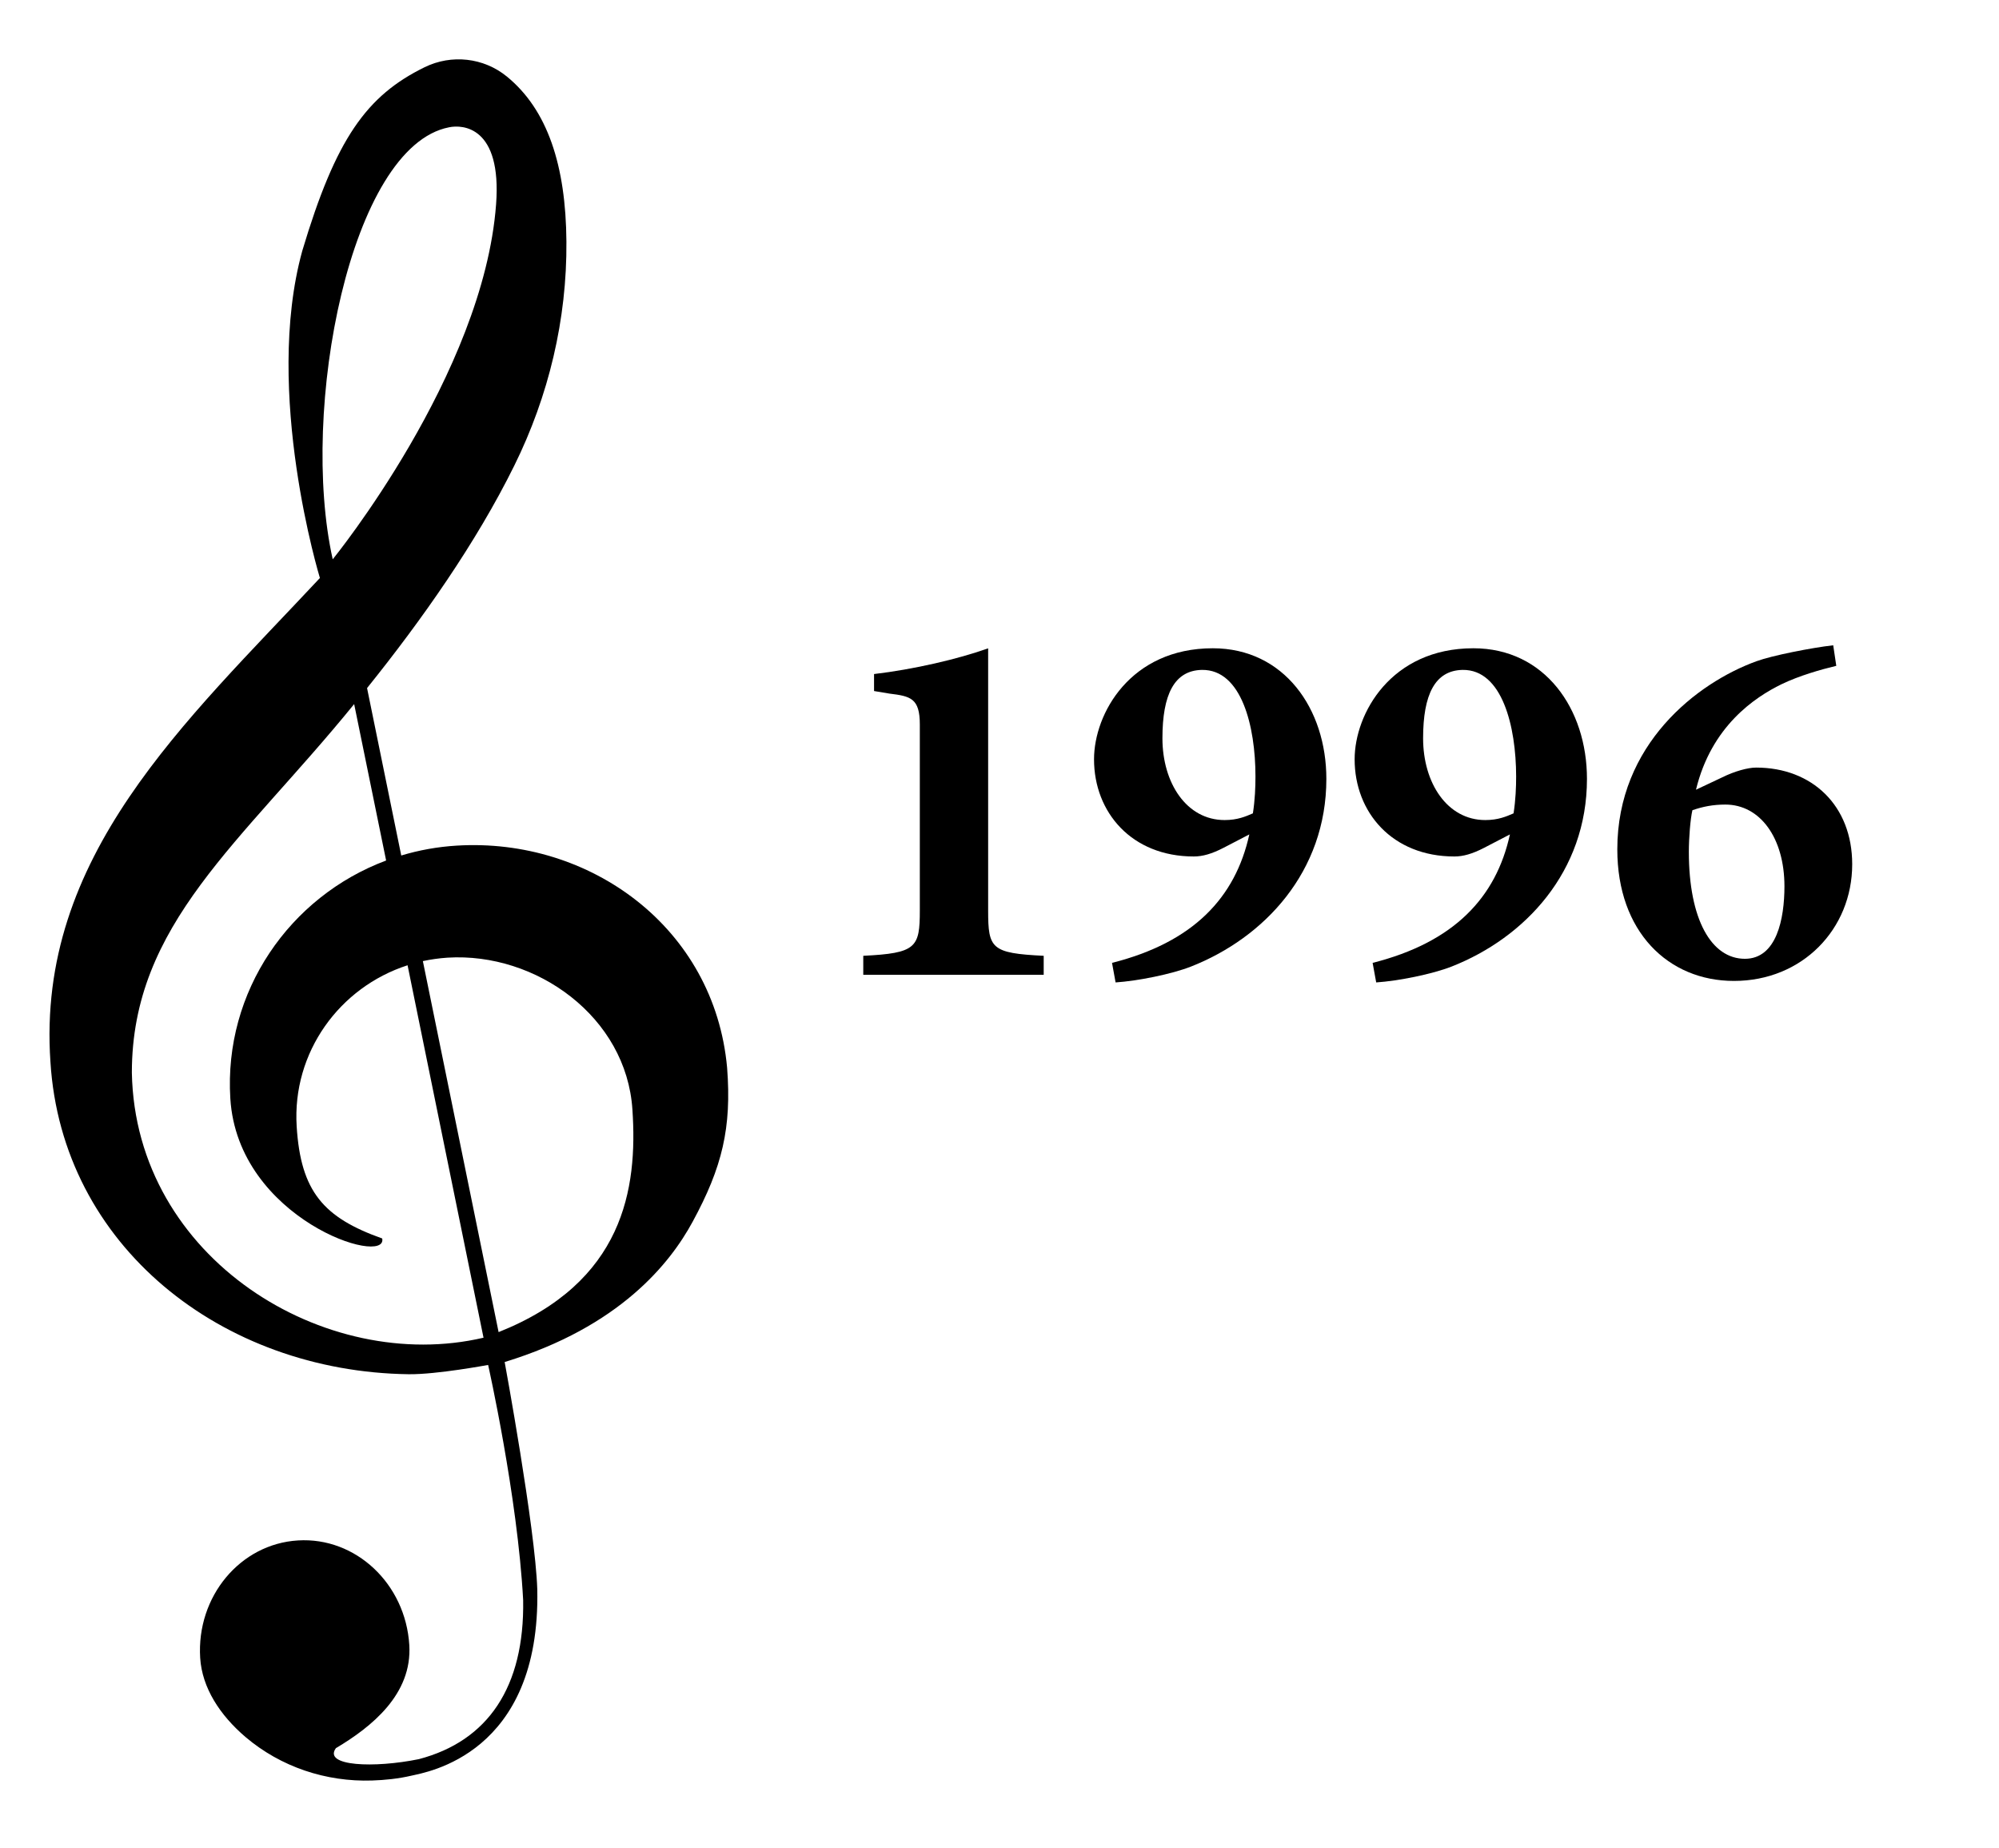
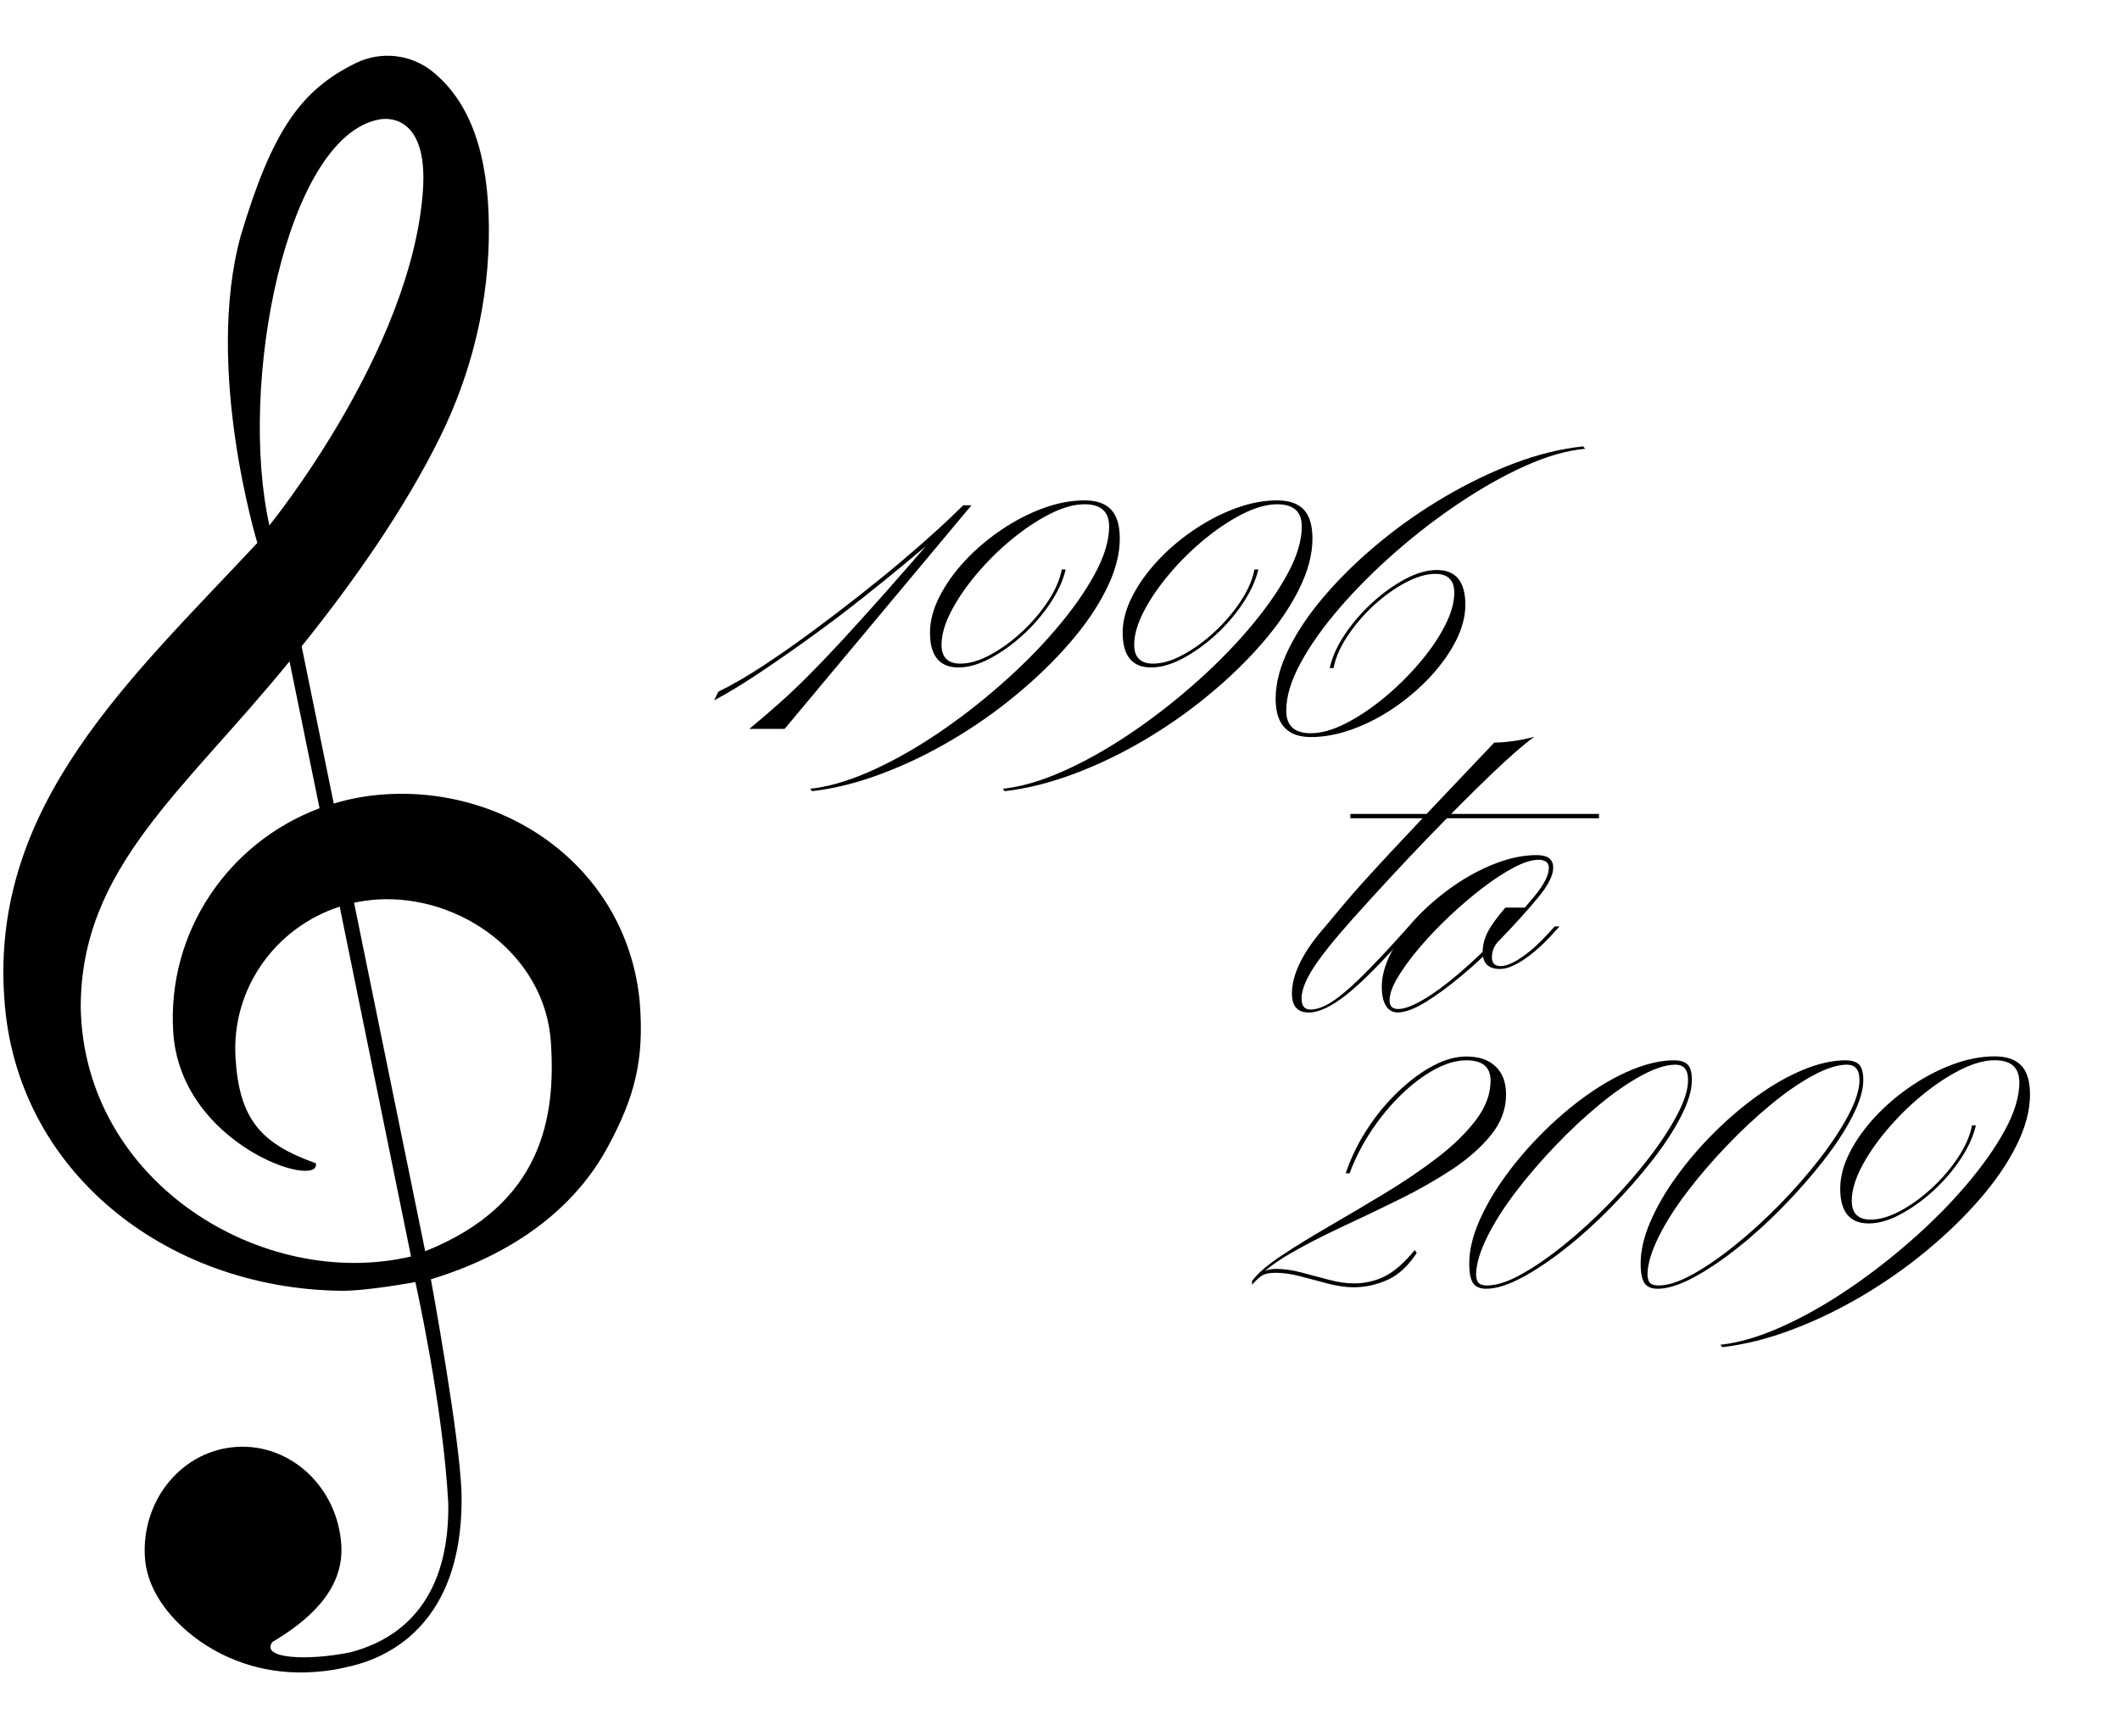
- <svg xmlns="http://www.w3.org/2000/svg" version="1.1" id="Layer_1" x="0px" y="0px" viewBox="0 0 2799.8 2588" style="enable-background:new 0 0 2799.8 2588;" xml:space="preserve">
+ <svg xmlns="http://www.w3.org/2000/svg" version="1.1" id="Layer_1" x="0px" y="0px" viewBox="0 0 3161.3 2588" style="enable-background:new 0 0 3161.3 2588;" xml:space="preserve">
  <style type="text/css">
	.st0{fill-rule:evenodd;clip-rule:evenodd;}
</style>
  <g transform="rotate(-20.588 523.45 1310.9)">
-     <path class="st0" d="M-59.6,2171.8c-12.3,40.2-2.3,85,20.5,126.2c31.4,56.5,83.4,98.6,144.6,119.3c16.8,5.7,35.4,10.6,53.9,13   c20.5,2.6,179.9,36.4,256.8-182.5c27.5-81,69.1-313.8,69.1-313.8c0-0.1,0.1-0.1,0.1-0.1c168.3,10.6,265.7-48.2,315.2-91.1   c66.2-57.3,97.8-104.3,121.3-185.1c52.5-190.2-66.6-369.7-245.3-424.5c-25.7-7.9-51.6-12.6-77.3-14.3c-0.1,0-0.1-0.1-0.1-0.1   l37.6-236.2c0,0,0-0.1,0.1-0.1c105-62.1,214.7-136.8,302.4-219c79.5-74.4,141.3-165.9,178.8-268.2c36.7-99.9,40.2-182.1,3.1-245.8   c-21.1-36.2-61.4-56.6-103.1-52.6c-90.2,8.7-151.7,49.9-250.9,180.5c-121,166.3-138,437.6-138,437.6l0,0   c-248.1,122.9-509,225.4-591.6,501.6l0,0c-75.8,246.9,72.1,490.7,315.8,586c36.9,14.4,108.8,26.9,108.8,27l0,0   c0,0-25.9,186.2-69.9,325.6c-41,114.9-115.8,167.3-215,157.1l0,0c-62.9-10-129.5-37.9-103.4-55.3c0,0,0,0,0.1,0   c57-10.2,126.6-32.9,146.9-99c25.3-82.3-17.1-168.3-94.5-192C48.9,2042.1-34.4,2089.6-59.6,2171.8L-59.6,2171.8z M612,997.2   l-35.1,220.7l-0.1,0.1c-144.3-0.2-277.4,91.8-321.4,235.3c-49.8,162.3,123.5,298.3,130.2,258.4v-0.1   c-66.6-56.2-83.8-101.6-56.9-189.2c30.4-99.1,124.5-161.2,224.6-156.5c0,0.1,0.1,0.1,0.1,0.1l-83.8,525.5l-0.1,0.1   c-225-29.3-417.7-274.5-330.5-520.6l0,0C212.2,1175.9,395.4,1123.7,612,997.2L612,997.2L612,997.2z M492.1,1891.7l83.4-523.6   l0.1-0.1c11.3,1.7,22.6,4.2,33.9,7.6c119.1,36.5,205.5,165.9,167.6,290.4C745.1,1772.5,680.6,1888,492.1,1891.7L492.1,1891.7z    M655.2,796.8L655.2,796.8c30-212.9,226.4-532.4,365.2-509.1c19.2,2.9,69.9,24.8,23.8,124.2C943.9,628.5,655.2,796.8,655.2,796.8z" />
+     <path class="st0" d="M-119.8,2149.2c-12.3,40.2-2.3,85,20.5,126.2c31.4,56.5,83.4,98.6,144.6,119.3c16.8,5.7,35.4,10.6,53.9,13   c20.5,2.6,179.9,36.4,256.8-182.5c27.5-81,69.1-313.8,69.1-313.8c0-0.1,0.1-0.1,0.1-0.1c168.3,10.6,265.7-48.2,315.2-91.1   c66.2-57.3,97.8-104.3,121.3-185.1c52.5-190.2-66.6-369.7-245.3-424.5c-25.7-7.9-51.6-12.6-77.3-14.3c-0.1,0-0.1-0.1-0.1-0.1   L576.6,960c0,0,0-0.1,0.1-0.1c105-62.1,214.7-136.8,302.4-219c79.5-74.4,141.3-165.9,178.8-268.2c36.7-99.9,40.2-182.1,3.1-245.8   c-21.1-36.2-61.4-56.6-103.1-52.6C867.7,183,806.2,224.2,707,354.8C586,521.1,569,792.4,569,792.4l0,0   C320.9,915.3,60,1017.8-22.6,1294l0,0c-75.8,246.9,72.1,490.7,315.8,586c36.9,14.4,108.8,26.9,108.8,27l0,0   c0,0-25.9,186.2-69.9,325.6c-41,114.9-115.8,167.3-215,157.1l0,0c-62.9-10-129.5-37.9-103.4-55.3c0,0,0,0,0.1,0   c57-10.2,126.6-32.9,146.9-99c25.3-82.3-17.1-168.3-94.5-192C-11.3,2019.5-94.6,2067-119.8,2149.2L-119.8,2149.2z M551.8,974.6   l-35.1,220.7l-0.1,0.1c-144.3-0.2-277.4,91.8-321.4,235.3C145.4,1593,318.7,1729,325.4,1689.1v-0.1   c-66.6-56.2-83.8-101.6-56.9-189.2c30.4-99.1,124.5-161.2,224.6-156.5c0,0.1,0.1,0.1,0.1,0.1l-83.8,525.5l-0.1,0.1   c-225-29.3-417.7-274.5-330.5-520.6l0,0C152,1153.3,335.2,1101.1,551.8,974.6L551.8,974.6L551.8,974.6z M431.9,1869.1l83.4-523.6   l0.1-0.1c11.3,1.7,22.6,4.2,33.9,7.6c119.1,36.5,205.5,165.9,167.6,290.4C684.9,1749.9,620.4,1865.4,431.9,1869.1L431.9,1869.1z    M595,774.2L595,774.2c30-212.9,226.4-532.4,365.2-509.1c19.2,2.9,69.9,24.8,23.8,124.2C883.7,605.9,595,774.2,595,774.2z" />
  </g>
  <g>
-     <path d="M1209.1,1365.2v-26.6c74.2-3.6,79.2-11.5,79.2-63.4v-260.6c0-36.7-13-39.6-42.5-43.2l-21.6-3.6V944   c55.4-6.5,117.4-20.9,159.8-36v367.2c0,53.3,4.3,59.8,77.8,63.4v26.6H1209.1L1209.1,1365.2z" />
-     <path d="M1749.8,1168.6l-36,18.7c-16.6,8.6-29.5,12.2-41.8,12.2c-87.1,0-139.7-61.9-139.7-136.1c0-64.1,51.1-155.5,166.3-155.5   c100.1,0,159.1,85,159.1,182.9c0,130.3-87.1,222.5-189.4,262.8c-27.4,10.8-74.9,20.2-105.8,22.3l-5-27.4   C1671.3,1319.8,1730.3,1257.2,1749.8,1168.6z M1683.5,938.2c-38.9,0.7-55.4,34.6-55.4,95.8c0,62.6,33.8,114.5,87.1,114.5   c18,0,29.5-5,39.6-9.4c2.9-18.7,3.6-36.7,3.6-51.8C1758.4,1017.4,1739,937.5,1683.5,938.2z" />
-     <path d="M2114.8,1168.6l-36,18.7c-16.6,8.6-29.5,12.2-41.8,12.2c-87.1,0-139.7-61.9-139.7-136.1c0-64.1,51.1-155.5,166.3-155.5   c100.1,0,159.1,85,159.1,182.9c0,130.3-87.1,222.5-189.4,262.8c-27.4,10.8-74.9,20.2-105.8,22.3l-5-27.4   C2036.3,1319.8,2095.4,1257.2,2114.8,1168.6z M2048.6,938.2c-38.9,0.7-55.4,34.6-55.4,95.8c0,62.6,33.8,114.5,87.1,114.5   c18,0,29.5-5,39.6-9.4c2.9-18.7,3.6-36.7,3.6-51.8C2123.4,1017.4,2104,937.5,2048.6,938.2z" />
-     <path d="M2412.1,1088.7c17.3-8.6,36-13.7,47.5-13.7c78.5,0,134.6,53.3,134.6,135.4c0,90.7-69.8,163.4-165.6,163.4   c-92.2,0-163.4-69.1-163.4-184.3c0-146.9,111.6-233.3,195.1-263.5c21.6-7.9,76.3-18.7,107.3-22.3l4.3,28.8   c-20.9,5-51.8,13.7-77,25.9c-36.7,18-97.9,58.3-119.5,147.6L2412.1,1088.7z M2416.5,1126.8c-17.3,0-31.7,2.9-46.1,7.9   c-2.9,12.2-5,38.9-5,58.3c0,95,31.7,149.8,78.5,149.8c44.6,0,55.4-56.2,55.4-101.5C2499.3,1173.7,2465.4,1126.8,2416.5,1126.8z" />
+     <path d="M1064.8,1044.3l6.5-13c19.7-9.6,41.3-22.1,64.8-37.4c23.5-15.4,47.6-32.2,72.4-50.4c24.7-18.2,48.8-36.6,72.4-55.1   c23.5-18.5,44.9-35.9,64.1-52.2c19.2-16.3,35.2-30.2,47.9-41.8c12.7-11.5,20.8-19,24.1-22.3l5.8,3.6c-2.9,3.8-10.9,11.5-24.1,23   c-13.2,11.5-29.8,25.6-49.7,42.1c-19.9,16.6-41.9,34.3-65.9,53.3c-24,19-49,37.8-74.9,56.5c-25.9,18.7-51.1,36.2-75.6,52.6   C1108,1019.6,1085.5,1033.3,1064.8,1044.3z M1436.4,753.4h12.2L1170,1086.8h-52.6c16.8-13.9,32-27,45.7-39.2   c13.7-12.2,27.6-25.4,41.8-39.6c14.2-14.2,30.6-31.3,49.3-51.5c18.7-20.2,41.2-45,67.3-74.5c26.2-29.5,58-66.1,95.4-109.8   L1436.4,753.4z" />
+     <path d="M1211,1179.7l-2.9-3.6c26.9-2.9,56.4-11.4,88.6-25.6c32.2-14.2,64.9-32.4,98.3-54.7c33.4-22.3,65.5-47,96.5-74.2   c31-27.1,58.6-54.8,82.8-83.2c24.2-28.3,43.6-55.7,58-82.1c14.4-26.4,21.6-50.2,21.6-71.3c0-22.1-12.2-33.1-36.7-33.1   c-15.4,0-32.5,4.8-51.5,14.4c-19,9.6-37.9,22.2-56.9,37.8c-19,15.6-36.4,32.8-52.2,51.5s-28.6,37.3-38.2,55.8   c-9.6,18.5-14.4,35.2-14.4,50c0,18.7,9.4,28.1,28.1,28.1c13.4,0,28.2-4.3,44.3-13c16.1-8.6,31.7-19.9,46.8-33.8   c15.1-13.9,28.2-29.2,39.2-45.7c11-16.6,18-32.5,20.9-47.9h5.8c-3.8,16.3-11.5,33.1-23,50.4c-11.5,17.3-25.2,33.1-41,47.5   c-15.8,14.4-32.2,26-49,34.9c-16.8,8.9-32.4,13.3-46.8,13.3c-28.3,0-42.5-17.3-42.5-51.8c0-17.3,4.7-35.2,14-53.6   c9.4-18.5,22-36.2,37.8-53.3c15.8-17,33.8-32.4,54-46.1c20.2-13.7,40.9-24.5,62.3-32.4c21.4-7.9,42.1-11.9,62.3-11.9   c17.8,0,31,4.6,39.6,13.7c8.6,9.1,13,23.5,13,43.2c0,23.5-6.6,48.6-19.8,75.2c-13.2,26.6-31.4,53.4-54.7,80.3   c-23.3,26.9-50,52.8-80.3,77.8c-30.2,25-62.5,47.5-96.8,67.7c-34.3,20.2-69.1,36.8-104.4,50   C1278.3,1167.3,1244.1,1175.8,1211,1179.7z" />
+     <path d="M1498.3,1179.7l-2.9-3.6c26.9-2.9,56.4-11.4,88.6-25.6c32.2-14.2,64.9-32.4,98.3-54.7c33.4-22.3,65.5-47,96.5-74.2   c31-27.1,58.6-54.8,82.8-83.2c24.2-28.3,43.6-55.7,58-82.1c14.4-26.4,21.6-50.2,21.6-71.3c0-22.1-12.2-33.1-36.7-33.1   c-15.4,0-32.5,4.8-51.5,14.4c-19,9.6-37.9,22.2-56.9,37.8c-19,15.6-36.4,32.8-52.2,51.5s-28.6,37.3-38.2,55.8   c-9.6,18.5-14.4,35.2-14.4,50c0,18.7,9.4,28.1,28.1,28.1c13.4,0,28.2-4.3,44.3-13c16.1-8.6,31.7-19.9,46.8-33.8   c15.1-13.9,28.2-29.2,39.2-45.7c11-16.6,18-32.5,20.9-47.9h5.8c-3.8,16.3-11.5,33.1-23,50.4c-11.5,17.3-25.2,33.1-41,47.5   c-15.8,14.4-32.2,26-49,34.9c-16.8,8.9-32.4,13.3-46.8,13.3c-28.3,0-42.5-17.3-42.5-51.8c0-17.3,4.7-35.2,14-53.6   c9.4-18.5,22-36.2,37.8-53.3c15.8-17,33.8-32.4,54-46.1c20.2-13.7,40.9-24.5,62.3-32.4c21.4-7.9,42.1-11.9,62.3-11.9   c17.8,0,31,4.6,39.6,13.7c8.6,9.1,13,23.5,13,43.2c0,23.5-6.6,48.6-19.8,75.2c-13.2,26.6-31.4,53.4-54.7,80.3   c-23.3,26.9-50,52.8-80.3,77.8c-30.2,25-62.5,47.5-96.8,67.7c-34.3,20.2-69.1,36.8-104.4,50   C1565.6,1167.3,1531.4,1175.8,1498.3,1179.7z" />
+     <path d="M2360.8,665.6l2.9,3.6c-26.9,2.4-56.4,10.8-88.6,25.2c-32.2,14.4-64.9,32.8-98.3,55.1c-33.4,22.3-65.4,46.9-96.1,73.8   c-30.7,26.9-58.3,54.5-82.8,82.8c-24.5,28.3-43.9,55.7-58.3,82.1c-14.4,26.4-21.6,50.2-21.6,71.3c0,22.6,12.2,33.8,36.7,33.8   c15.4,0,32.5-4.8,51.5-14.4c19-9.6,37.9-22.2,56.9-37.8c19-15.6,36.5-32.8,52.6-51.5c16.1-18.7,28.9-37.3,38.5-55.8   c9.6-18.5,14.4-35.2,14.4-50c0-18.7-9.4-28.1-28.1-28.1c-13.4,0-28.3,4.3-44.6,13c-16.3,8.6-32,19.9-47.2,33.8   c-15.1,13.9-28.2,29.2-39.2,45.7c-11,16.6-18,32.5-20.9,47.9h-5.8c3.8-16.8,11.5-33.7,23-50.8c11.5-17,25.2-32.8,41-47.2   c15.8-14.4,32.2-26,49-34.9c16.8-8.9,32.4-13.3,46.8-13.3c28.3,0,42.5,17.3,42.5,51.8c0,17.3-4.7,35.2-14,53.6   c-9.4,18.5-22,36.2-37.8,53.3c-15.8,17-33.7,32.4-53.6,46.1c-19.9,13.7-40.7,24.5-62.3,32.4c-21.6,7.9-42.5,11.9-62.6,11.9   c-35,0-52.6-19-52.6-56.9c0-23.5,6.6-48.6,19.8-75.2c13.2-26.6,31.4-53.4,54.7-80.3c23.3-26.9,50-52.8,80.3-77.8   c30.2-25,62.5-47.5,96.8-67.7c34.3-20.2,69.1-37,104.4-50.4C2293.5,677.4,2327.7,669,2360.8,665.6z" />
+   </g>
+   <g>
+     <path d="M2017.2,1369.9c-27.8,31.2-47.5,55.8-59,73.8c-11.5,18-17.3,33-17.3,45c0,11,4.3,16.6,13,16.6c9.1,0,19.4-3.6,31-10.8   c11.5-7.2,25.8-19.1,42.8-35.6c17-16.6,38.5-39.2,64.4-68l8.6-9.4h7.2l-6.5,7.2c-38.9,44.2-69.7,75.4-92.5,93.6   c-22.8,18.2-41.9,27.4-57.2,27.4c-16.8,0-25.2-9.4-25.2-28.1c0-29.3,16.6-62.6,49.7-100.1c9.6-11.5,18.7-22.4,27.4-32.8   c8.6-10.3,18.5-21.6,29.5-33.8c11-12.2,24.7-27.1,41-44.6c16.3-17.5,37-39.5,61.9-65.9c25-26.4,55.7-58.8,92.2-97.2   c8.2,0,17.5-0.7,28.1-2.2c10.6-1.4,21.1-3.6,31.7-6.5c-15.4,11-37.2,30.1-65.5,57.2c-28.3,27.1-60.2,59.2-95.8,96.1   C2091.1,1288.8,2054.7,1328.1,2017.2,1369.9z M2013.6,1220.1v-6.5h370.8v6.5H2013.6z" />
+     <path d="M2084.2,1509.6c-7.7,0-13.6-3.4-17.6-10.1c-4.1-6.7-6.1-16.1-6.1-28.1c0-16.3,4.8-33.6,14.4-51.8   c9.6-18.2,22.6-35.9,38.9-52.9c16.3-17,34.6-32.5,54.7-46.4c20.2-13.9,40.9-25,62.3-33.1c21.4-8.2,41.6-12.2,60.8-12.2   c16.3,0,24.5,6.2,24.5,18.7c0,11.5-7.4,26.3-22.3,44.3c-14.9,18-33.6,38.8-56.2,62.3c-17.8,18.7-36.5,36.4-56.2,52.9   c-19.7,16.6-38,30.1-55.1,40.7C2109.3,1504.3,2095.2,1509.6,2084.2,1509.6z M2084.9,1504.5c9.1,0,21.5-4.6,37.1-13.7   c15.6-9.1,33-21.8,52.2-38.2c19.2-16.3,39.1-35,59.8-56.2c22.6-23.5,40.8-43.8,54.7-60.8c13.9-17,20.9-30.8,20.9-41.4   c0-8.2-5.3-12.2-15.8-12.2c-9.6,0-21.7,3.8-36.4,11.5c-14.6,7.7-30.2,17.9-46.8,30.6c-16.6,12.7-33,26.8-49.3,42.1   c-16.3,15.4-31.2,31-44.6,46.8c-13.4,15.8-24.2,30.6-32.4,44.3c-8.2,13.7-12.2,25.1-12.2,34.2   C2071.9,1500.2,2076.3,1504.5,2084.9,1504.5z M2318.9,1388.6c-15.8,17.8-31,31.6-45.4,41.4c-14.4,9.8-26.6,14.8-36.7,14.8   c-17.3,0-25.9-8.4-25.9-25.2c0-10.1,2.5-20,7.6-29.9c5-9.8,13.8-22,26.3-36.4h34.6l-43.9,49c-7.2,7.2-10.8,15.6-10.8,25.2   c0,8.6,4.3,13,13,13c8.2,0,18.7-4.4,31.7-13.3c13-8.9,26.4-21,40.3-36.4l8.6-9.4h7.2L2318.9,1388.6z" />
+   </g>
+   <g>
+     <path d="M2245.8,1632.1c0,21.6-7.4,41.6-22.3,60.1c-14.9,18.5-34.3,35.6-58.3,51.5c-24,15.8-50.4,30.8-79.2,45   c-28.8,14.2-57.4,27.8-85.7,41c-28.3,13.2-53.9,26.4-76.7,39.6c-22.8,13.2-40.4,26.8-52.9,40.7v-1.4c4.3-4.8,8.6-8.8,13-11.9   c4.3-3.1,10.8-4.7,19.4-4.7c11.5,0,24.1,1.8,37.8,5.4c13.7,3.6,27.2,7.2,40.7,10.8c13.4,3.6,25.9,5.4,37.4,5.4   c16.8,0,32.3-3.6,46.4-10.8c14.2-7.2,28.9-20.2,44.3-38.9l2.9,4.3c-12.5,19.2-26.9,32.5-43.2,40c-16.3,7.4-33.4,11.2-51.1,11.2   c-11.5,0-24.1-1.8-37.8-5.4c-13.7-3.6-27.2-7.2-40.7-10.8c-13.4-3.6-26.2-5.4-38.2-5.4c-9.6,0-16.8,1.8-21.6,5.4   c-4.8,3.6-9.1,7.8-13,12.6v-5.8c8.6-11.5,23.3-24.1,43.9-37.8c20.6-13.7,44.4-28.3,71.3-43.9c26.9-15.6,54.2-31.8,82.1-48.6   c27.8-16.8,53.8-34.3,77.8-52.6c24-18.2,43.4-37.1,58.3-56.5c14.9-19.4,22.3-39.2,22.3-59.4c0-20.2-12-30.2-36-30.2   c-14.9,0-30.7,4.6-47.5,13.7c-16.8,9.1-33.4,21.6-49.7,37.4c-16.3,15.8-31.2,33.8-44.6,54c-13.4,20.2-24.2,41.3-32.4,63.4h-5.8   c7.7-23,18.4-45,32-65.9s29-39.5,46.1-55.8c17-16.3,34.3-29.2,51.8-38.5c17.5-9.4,34.2-14,50-14c18.7,0,33.2,4.9,43.6,14.8   C2240.6,1599.9,2245.8,1613.9,2245.8,1632.1z" />
+     <path d="M2496.3,1581c9.6,0,16.4,2.2,20.5,6.5c4.1,4.3,6.1,12,6.1,23c0,14.9-5.4,32.9-16.2,54c-10.8,21.1-25.3,43.3-43.6,66.6   c-18.2,23.3-38.4,46.2-60.5,68.8c-22.1,22.6-44.6,43-67.7,61.2c-23,18.2-44.9,32.9-65.5,43.9c-20.6,11-38.4,16.6-53.3,16.6   c-9.1,0-15.6-2.8-19.4-8.3c-3.8-5.5-5.8-15.2-5.8-29.2c0-19.2,4.8-40,14.4-62.3c9.6-22.3,22.6-44.8,38.9-67.3   c16.3-22.6,34.9-44.3,55.8-65.2c20.9-20.9,42.7-39.5,65.5-55.8c22.8-16.3,45.5-29.2,68-38.5C2456.3,1585.7,2477.1,1581,2496.3,1581   z M2517.2,1610.5c0-15.4-6.2-23-18.7-23c-13.9,0-30.8,5.4-50.8,16.2c-19.9,10.8-40.9,25.3-63,43.6c-22.1,18.2-43.9,38.6-65.5,61.2   c-21.6,22.6-41.3,45.5-59,68.8c-17.8,23.3-31.9,45.6-42.5,67c-10.6,21.4-16.1,39.7-16.6,55.1c0,6.2,1.2,10.7,3.6,13.3   c2.4,2.6,6.7,4,13,4c13.9,0,30.8-5.5,50.8-16.6c19.9-11,41.2-25.7,63.7-43.9c22.6-18.2,44.8-38.5,66.6-60.8   c21.8-22.3,41.6-45,59.4-68c17.8-23,32-44.8,42.8-65.2C2511.8,1641.6,2517.2,1624.5,2517.2,1610.5z" />
+     <path d="M2751.9,1581c9.6,0,16.4,2.2,20.5,6.5c4.1,4.3,6.1,12,6.1,23c0,14.9-5.4,32.9-16.2,54c-10.8,21.1-25.3,43.3-43.6,66.6   c-18.2,23.3-38.4,46.2-60.5,68.8c-22.1,22.6-44.6,43-67.7,61.2c-23,18.2-44.9,32.9-65.5,43.9c-20.6,11-38.4,16.6-53.3,16.6   c-9.1,0-15.6-2.8-19.4-8.3c-3.8-5.5-5.8-15.2-5.8-29.2c0-19.2,4.8-40,14.4-62.3c9.6-22.3,22.6-44.8,38.9-67.3   c16.3-22.6,34.9-44.3,55.8-65.2c20.9-20.9,42.7-39.5,65.5-55.8c22.8-16.3,45.5-29.2,68-38.5C2711.9,1585.7,2732.7,1581,2751.9,1581   z M2772.8,1610.5c0-15.4-6.2-23-18.7-23c-13.9,0-30.8,5.4-50.8,16.2c-19.9,10.8-40.9,25.3-63,43.6c-22.1,18.2-43.9,38.6-65.5,61.2   c-21.6,22.6-41.3,45.5-59,68.8c-17.8,23.3-31.9,45.6-42.5,67c-10.6,21.4-16.1,39.7-16.6,55.1c0,6.2,1.2,10.7,3.6,13.3   c2.4,2.6,6.7,4,13,4c13.9,0,30.8-5.5,50.8-16.6c19.9-11,41.2-25.7,63.7-43.9c22.6-18.2,44.8-38.5,66.6-60.8   c21.8-22.3,41.6-45,59.4-68c17.8-23,32-44.8,42.8-65.2C2767.4,1641.6,2772.8,1624.5,2772.8,1610.5z" />
+     <path d="M2568.3,2008.7l-2.9-3.6c26.9-2.9,56.4-11.4,88.6-25.6c32.2-14.2,64.9-32.4,98.3-54.7c33.4-22.3,65.5-47,96.5-74.2   c31-27.1,58.6-54.8,82.8-83.2c24.2-28.3,43.6-55.7,58-82.1c14.4-26.4,21.6-50.2,21.6-71.3c0-22.1-12.2-33.1-36.7-33.1   c-15.4,0-32.5,4.8-51.5,14.4c-19,9.6-37.9,22.2-56.9,37.8c-19,15.6-36.4,32.8-52.2,51.5s-28.6,37.3-38.2,55.8   c-9.6,18.5-14.4,35.2-14.4,50c0,18.7,9.4,28.1,28.1,28.1c13.4,0,28.2-4.3,44.3-13c16.1-8.6,31.7-19.9,46.8-33.8   c15.1-13.9,28.2-29.2,39.2-45.7c11-16.6,18-32.5,20.9-47.9h5.8c-3.8,16.3-11.5,33.1-23,50.4c-11.5,17.3-25.2,33.1-41,47.5   c-15.8,14.4-32.2,26-49,34.9c-16.8,8.9-32.4,13.3-46.8,13.3c-28.3,0-42.5-17.3-42.5-51.8c0-17.3,4.7-35.2,14-53.6   c9.4-18.5,22-36.2,37.8-53.3c15.8-17,33.8-32.4,54-46.1c20.2-13.7,40.9-24.5,62.3-32.4c21.4-7.9,42.1-11.9,62.3-11.9   c17.8,0,31,4.6,39.6,13.7c8.6,9.1,13,23.5,13,43.2c0,23.5-6.6,48.6-19.8,75.2c-13.2,26.6-31.4,53.4-54.7,80.3   c-23.3,26.9-50,52.8-80.3,77.8c-30.2,25-62.5,47.5-96.8,67.7c-34.3,20.2-69.1,36.8-104.4,50   C2635.7,1996.3,2601.5,2004.8,2568.3,2008.7z" />
  </g>
</svg>
